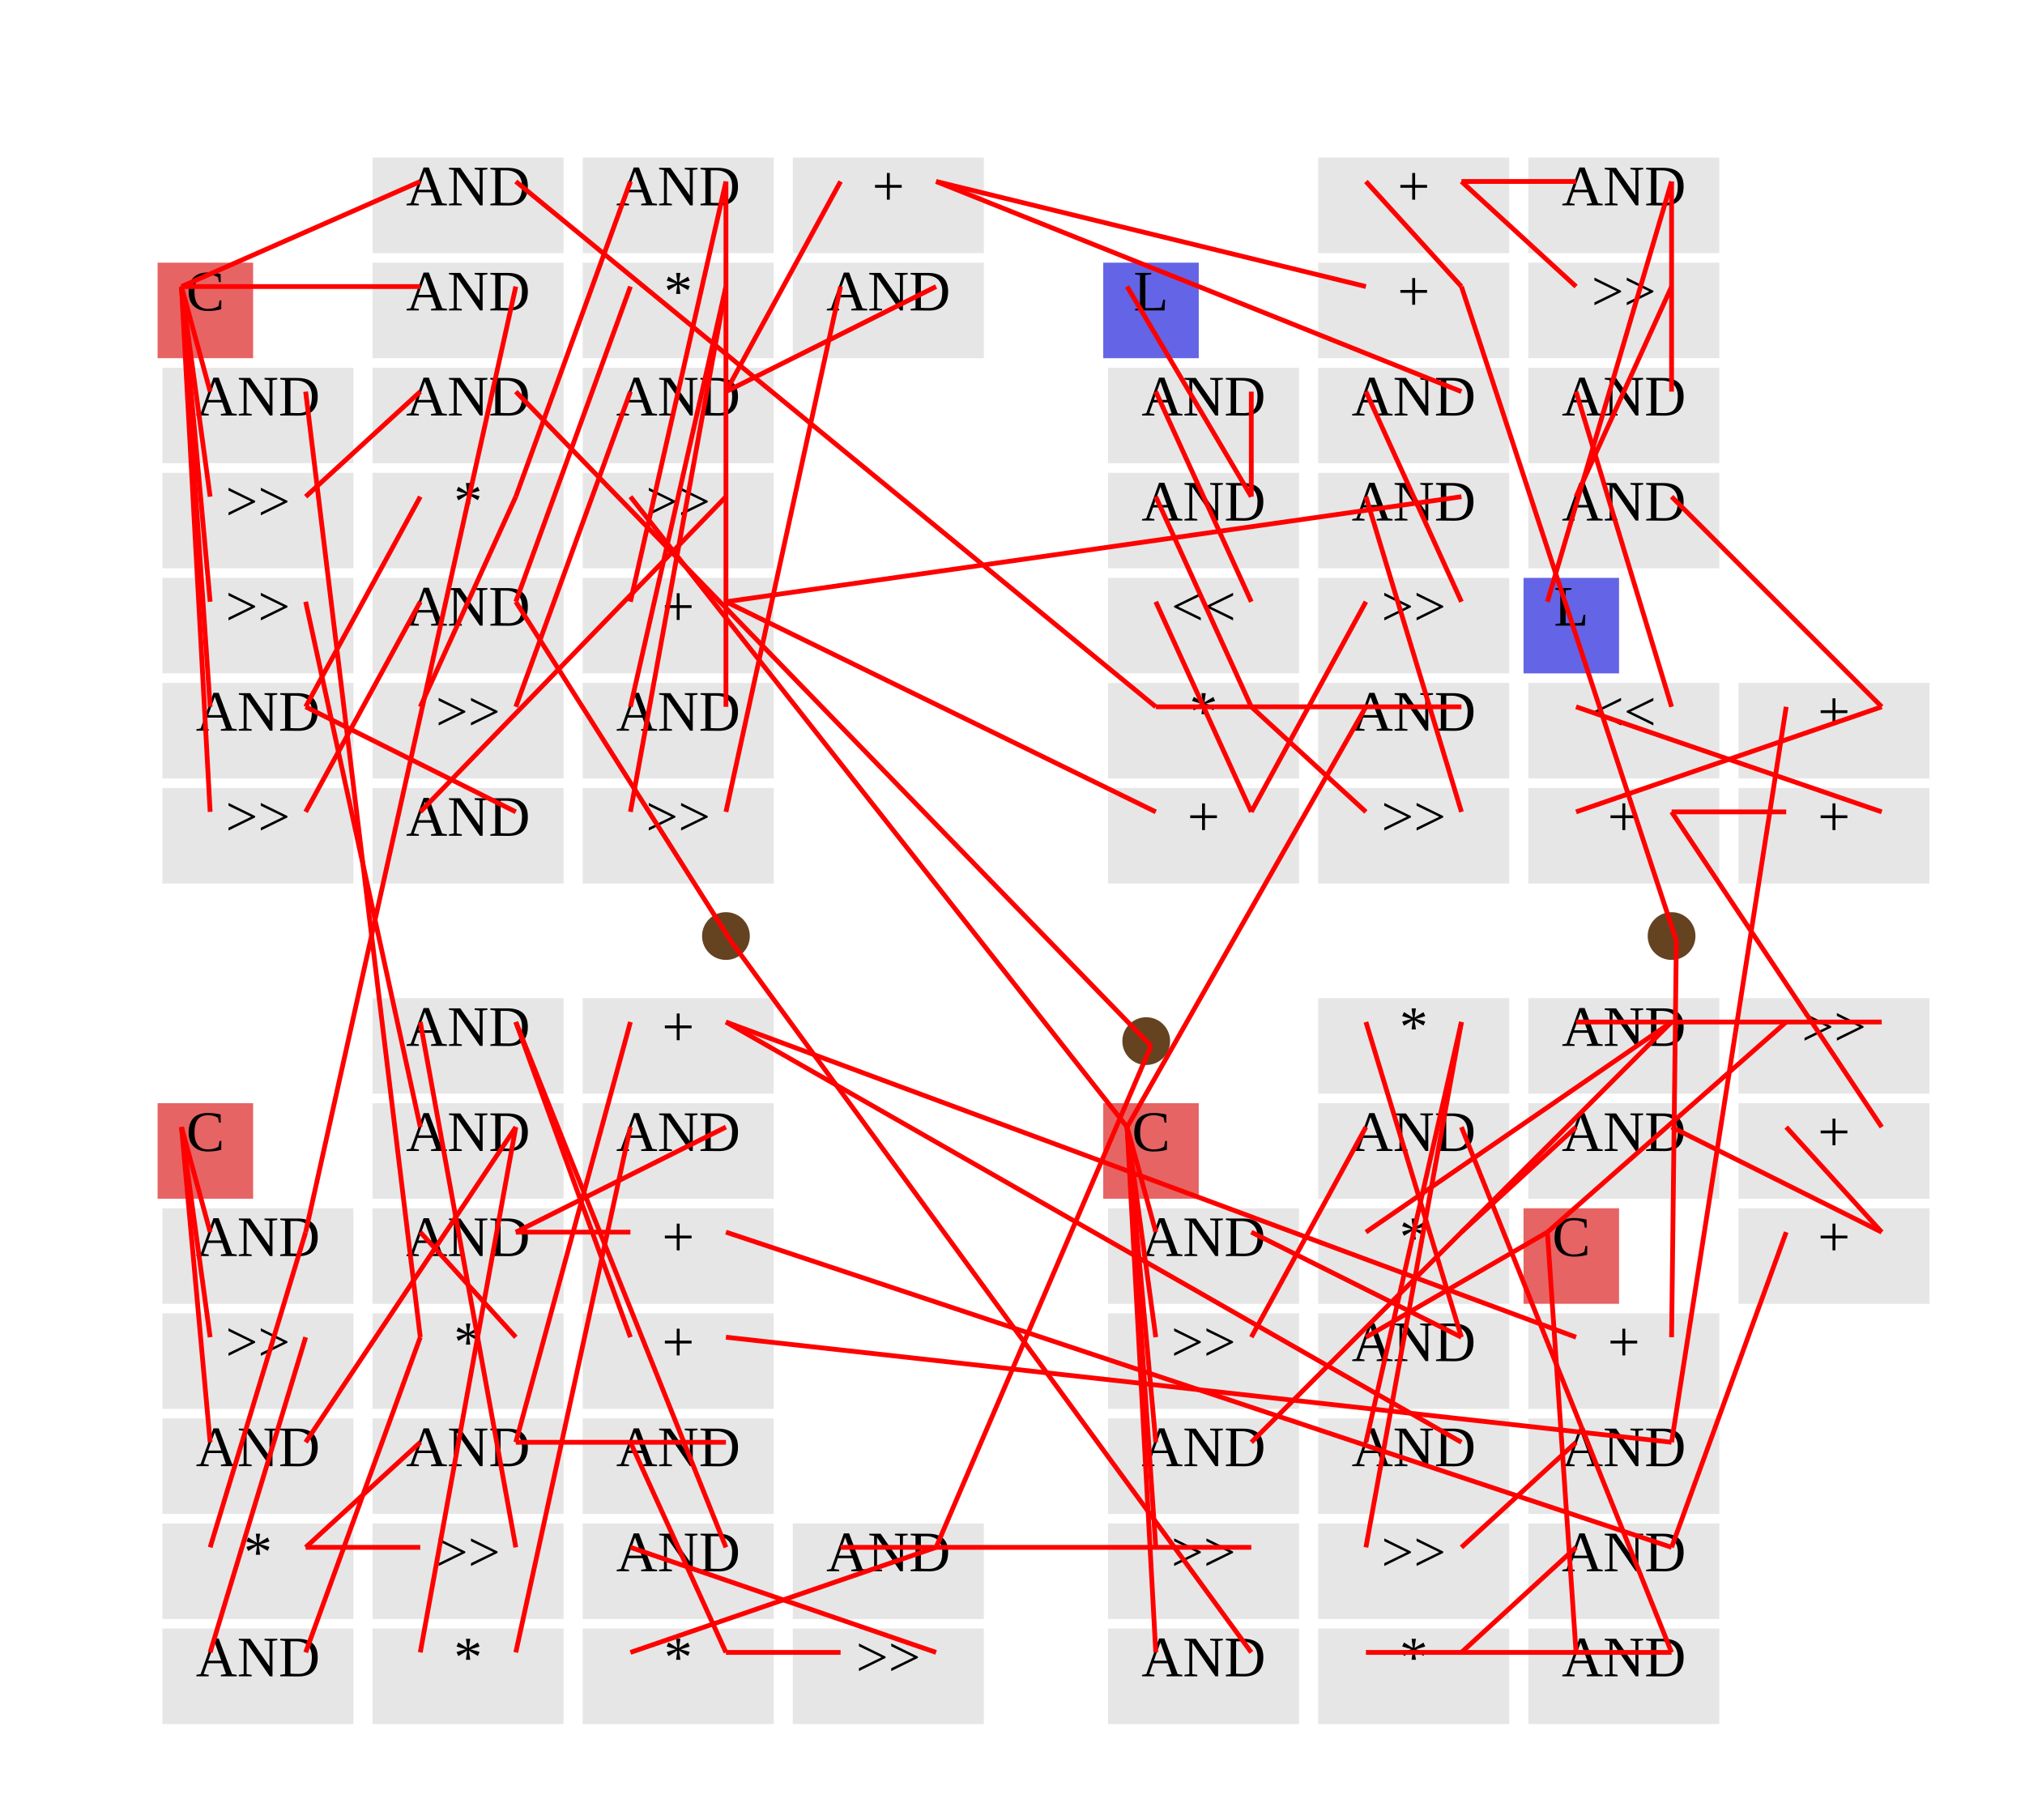
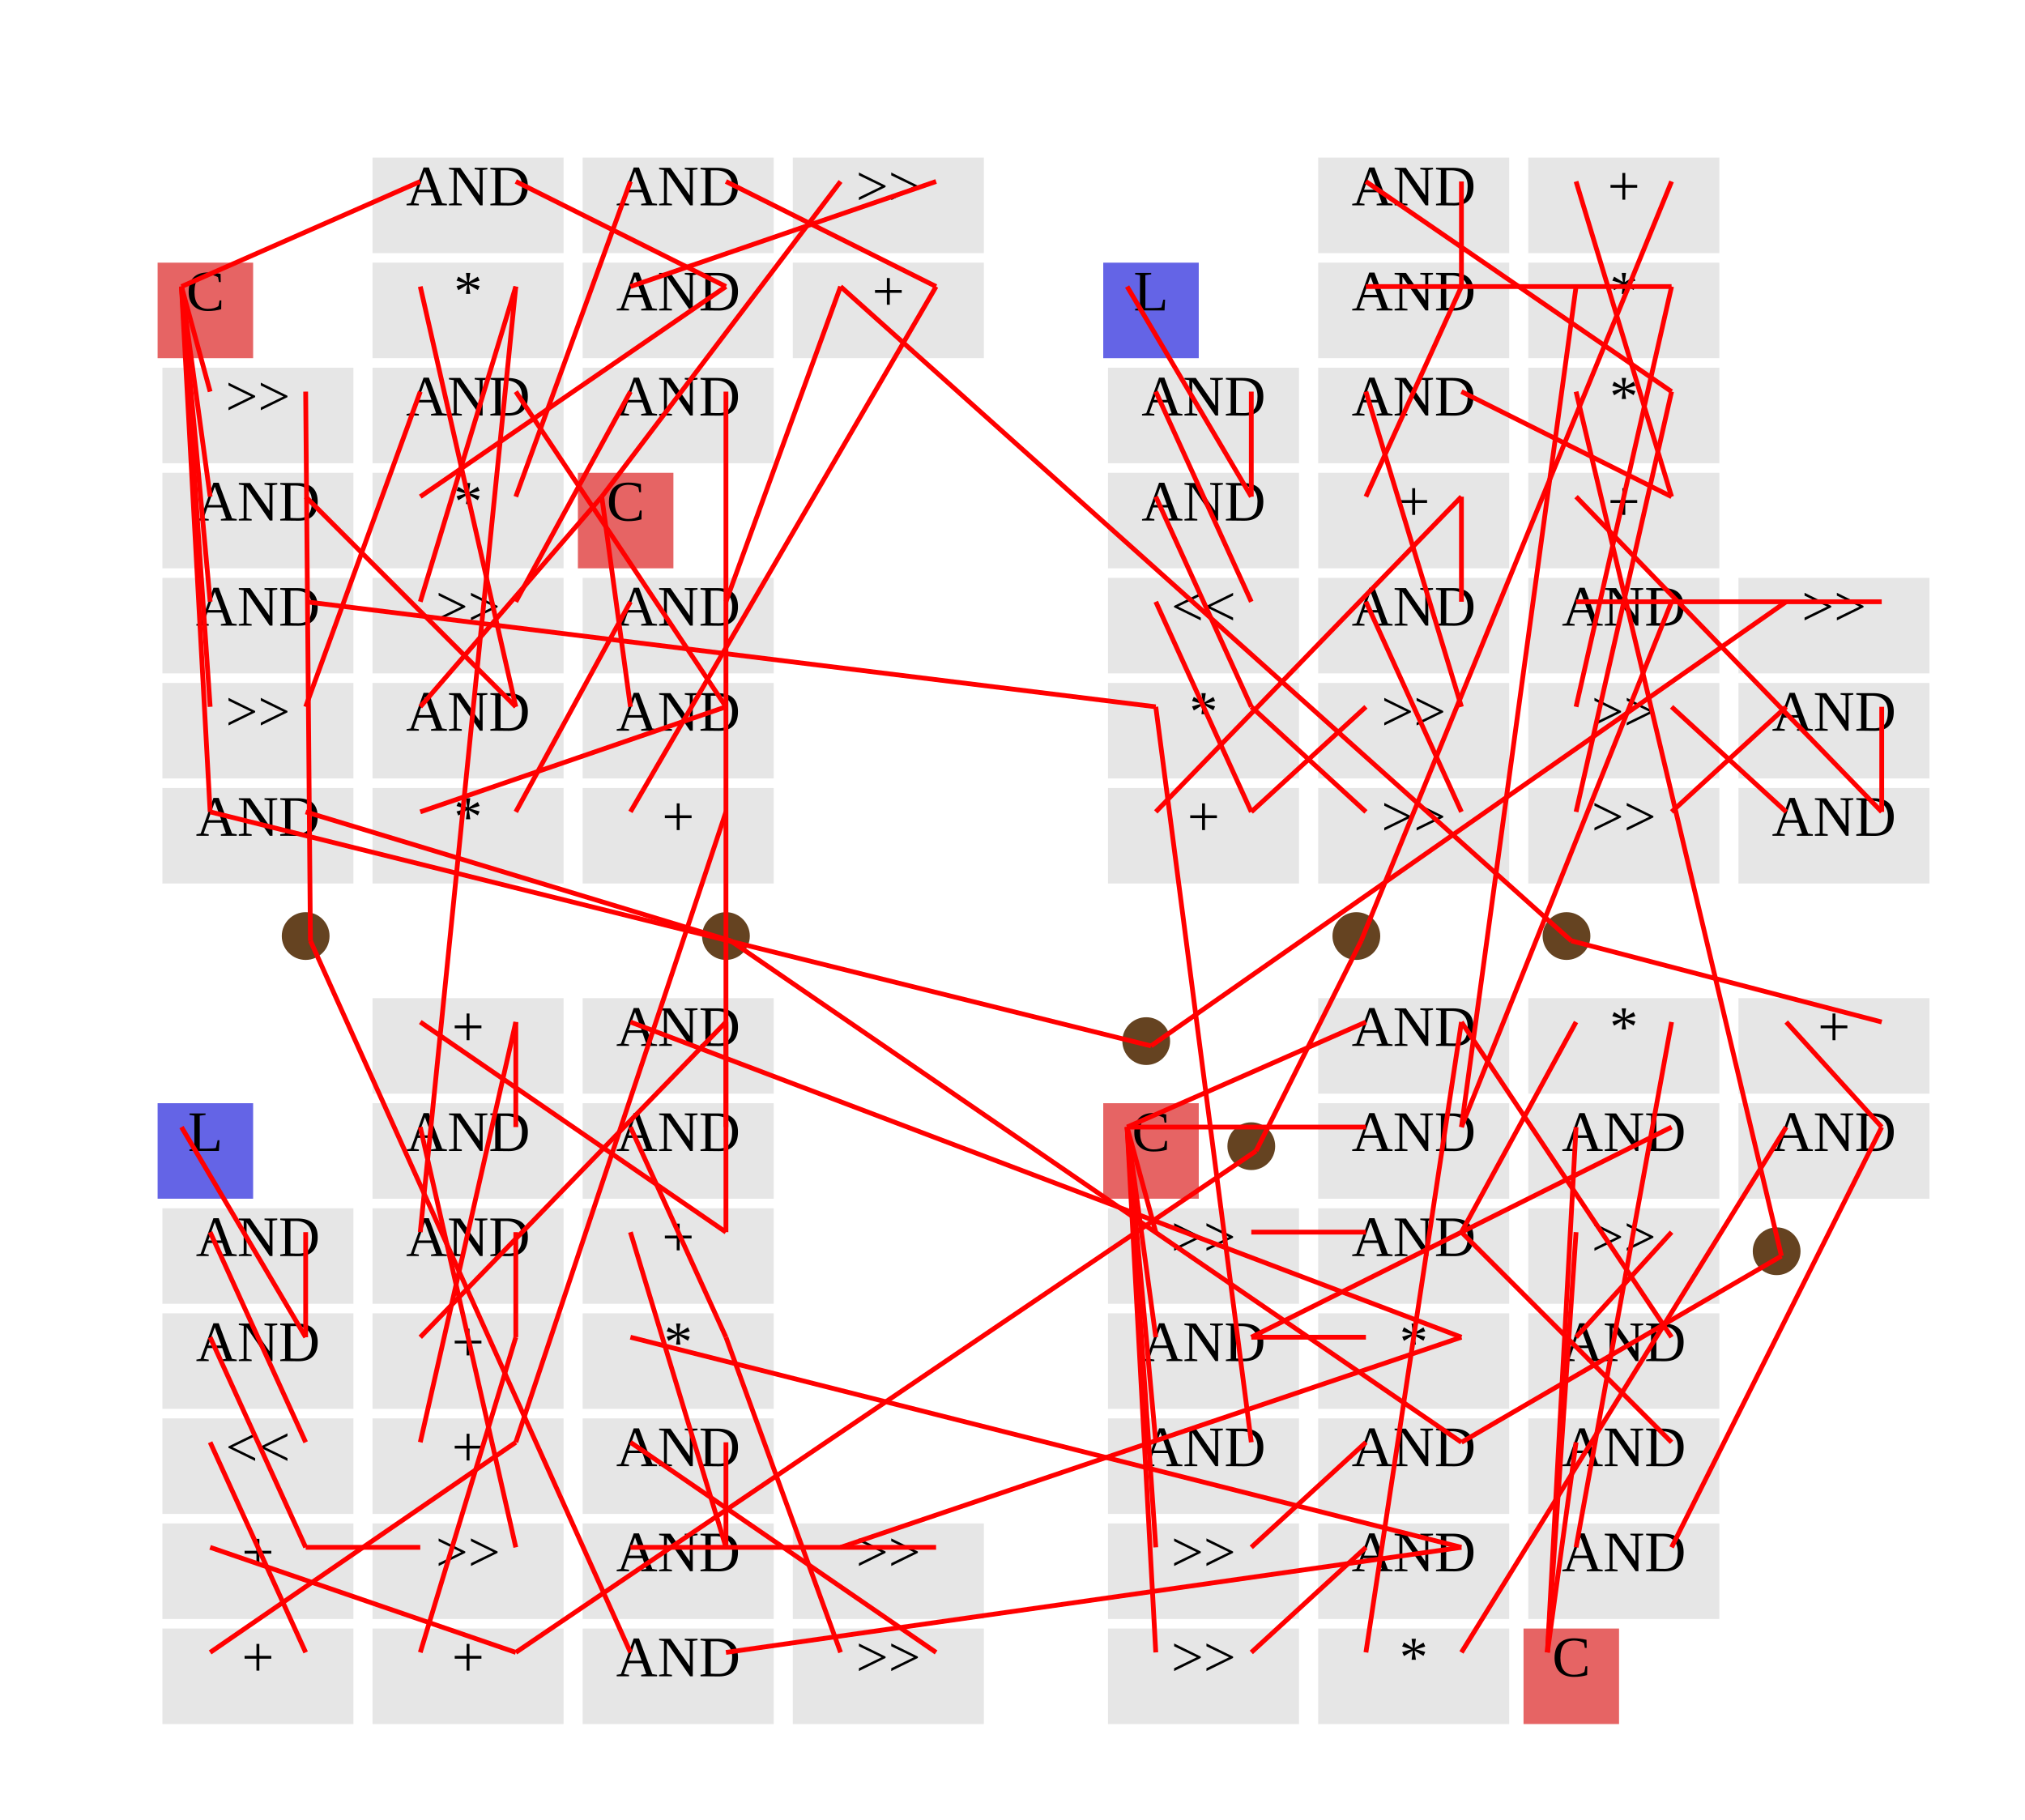
<svg xmlns="http://www.w3.org/2000/svg" width="424" height="381">
  <rect x="0" y="0" width="424" height="381" fill="rgb(255,255,255)" />
  <rect x="0" y="0" width="380" height="340" fill="rgba(255,255,255,1)" />
+   <rect x="231" y="231" width="20" height="20" fill="rgba(230,100,100,1)" />
+   <text x="241" y="241" text-anchor="middle" alignment-baseline="middle" fill="black">C</text>
  <rect x="33" y="55" width="20" height="20" fill="rgba(230,100,100,1)" />
  <text x="43" y="65" text-anchor="middle" alignment-baseline="middle" fill="black">C</text>
-   <rect x="231" y="231" width="20" height="20" fill="rgba(230,100,100,1)" />
-   <text x="241" y="241" text-anchor="middle" alignment-baseline="middle" fill="black">C</text>
  <rect x="231" y="55" width="20" height="20" fill="rgba(100,100,230,1)" />
  <text x="241" y="65" text-anchor="middle" alignment-baseline="middle" fill="black">L</text>
-   <rect x="319" y="121" width="20" height="20" fill="rgba(100,100,230,1)" />
-   <text x="329" y="131" text-anchor="middle" alignment-baseline="middle" fill="black">L</text>
-   <rect x="33" y="231" width="20" height="20" fill="rgba(230,100,100,1)" />
-   <text x="43" y="241" text-anchor="middle" alignment-baseline="middle" fill="black">C</text>
-   <rect x="319" y="253" width="20" height="20" fill="rgba(230,100,100,1)" />
-   <text x="329" y="263" text-anchor="middle" alignment-baseline="middle" fill="black">C</text>
-   <rect x="364" y="253" width="40" height="20" fill="rgba(230,230,230,1)" />
-   <text x="384" y="263" text-anchor="middle" alignment-baseline="middle" fill="black">+</text>
-   <rect x="276" y="33" width="40" height="20" fill="rgba(230,230,230,1)" />
-   <text x="296" y="43" text-anchor="middle" alignment-baseline="middle" fill="black">+</text>
-   <rect x="122" y="121" width="40" height="20" fill="rgba(230,230,230,1)" />
-   <text x="142" y="131" text-anchor="middle" alignment-baseline="middle" fill="black">+</text>
+   <rect x="33" y="231" width="20" height="20" fill="rgba(100,100,230,1)" />
+   <text x="43" y="241" text-anchor="middle" alignment-baseline="middle" fill="black">L</text>
+   <rect x="319" y="341" width="20" height="20" fill="rgba(230,100,100,1)" />
+   <text x="329" y="351" text-anchor="middle" alignment-baseline="middle" fill="black">C</text>
+   <rect x="121" y="99" width="20" height="20" fill="rgba(230,100,100,1)" />
+   <text x="131" y="109" text-anchor="middle" alignment-baseline="middle" fill="black">C</text>
+   <rect x="78" y="165" width="40" height="20" fill="rgba(230,230,230,1)" />
+   <text x="98" y="175" text-anchor="middle" alignment-baseline="middle" fill="black">*</text>
+   <rect x="78" y="209" width="40" height="20" fill="rgba(230,230,230,1)" />
+   <text x="98" y="219" text-anchor="middle" alignment-baseline="middle" fill="black">+</text>
  <rect x="122" y="275" width="40" height="20" fill="rgba(230,230,230,1)" />
-   <text x="142" y="285" text-anchor="middle" alignment-baseline="middle" fill="black">+</text>
+   <text x="142" y="285" text-anchor="middle" alignment-baseline="middle" fill="black">*</text>
+   <rect x="166" y="55" width="40" height="20" fill="rgba(230,230,230,1)" />
+   <text x="186" y="65" text-anchor="middle" alignment-baseline="middle" fill="black">+</text>
+   <rect x="78" y="297" width="40" height="20" fill="rgba(230,230,230,1)" />
+   <text x="98" y="307" text-anchor="middle" alignment-baseline="middle" fill="black">+</text>
+   <rect x="364" y="209" width="40" height="20" fill="rgba(230,230,230,1)" />
+   <text x="384" y="219" text-anchor="middle" alignment-baseline="middle" fill="black">+</text>
+   <rect x="320" y="55" width="40" height="20" fill="rgba(230,230,230,1)" />
+   <text x="340" y="65" text-anchor="middle" alignment-baseline="middle" fill="black">*</text>
+   <rect x="232" y="165" width="40" height="20" fill="rgba(230,230,230,1)" />
+   <text x="252" y="175" text-anchor="middle" alignment-baseline="middle" fill="black">+</text>
+   <rect x="320" y="209" width="40" height="20" fill="rgba(230,230,230,1)" />
+   <text x="340" y="219" text-anchor="middle" alignment-baseline="middle" fill="black">*</text>
+   <rect x="276" y="275" width="40" height="20" fill="rgba(230,230,230,1)" />
+   <text x="296" y="285" text-anchor="middle" alignment-baseline="middle" fill="black">*</text>
+   <rect x="78" y="99" width="40" height="20" fill="rgba(230,230,230,1)" />
+   <text x="98" y="109" text-anchor="middle" alignment-baseline="middle" fill="black">*</text>
+   <rect x="232" y="143" width="40" height="20" fill="rgba(230,230,230,1)" />
+   <text x="252" y="153" text-anchor="middle" alignment-baseline="middle" fill="black">*</text>
+   <rect x="320" y="99" width="40" height="20" fill="rgba(230,230,230,1)" />
+   <text x="340" y="109" text-anchor="middle" alignment-baseline="middle" fill="black">+</text>
+   <rect x="276" y="99" width="40" height="20" fill="rgba(230,230,230,1)" />
+   <text x="296" y="109" text-anchor="middle" alignment-baseline="middle" fill="black">+</text>
+   <rect x="34" y="341" width="40" height="20" fill="rgba(230,230,230,1)" />
+   <text x="54" y="351" text-anchor="middle" alignment-baseline="middle" fill="black">+</text>
  <rect x="78" y="275" width="40" height="20" fill="rgba(230,230,230,1)" />
-   <text x="98" y="285" text-anchor="middle" alignment-baseline="middle" fill="black">*</text>
-   <rect x="320" y="165" width="40" height="20" fill="rgba(230,230,230,1)" />
-   <text x="340" y="175" text-anchor="middle" alignment-baseline="middle" fill="black">+</text>
-   <rect x="122" y="341" width="40" height="20" fill="rgba(230,230,230,1)" />
-   <text x="142" y="351" text-anchor="middle" alignment-baseline="middle" fill="black">*</text>
+   <text x="98" y="285" text-anchor="middle" alignment-baseline="middle" fill="black">+</text>
  <rect x="276" y="341" width="40" height="20" fill="rgba(230,230,230,1)" />
  <text x="296" y="351" text-anchor="middle" alignment-baseline="middle" fill="black">*</text>
-   <rect x="320" y="275" width="40" height="20" fill="rgba(230,230,230,1)" />
-   <text x="340" y="285" text-anchor="middle" alignment-baseline="middle" fill="black">+</text>
-   <rect x="78" y="341" width="40" height="20" fill="rgba(230,230,230,1)" />
-   <text x="98" y="351" text-anchor="middle" alignment-baseline="middle" fill="black">*</text>
-   <rect x="232" y="165" width="40" height="20" fill="rgba(230,230,230,1)" />
-   <text x="252" y="175" text-anchor="middle" alignment-baseline="middle" fill="black">+</text>
-   <rect x="364" y="143" width="40" height="20" fill="rgba(230,230,230,1)" />
-   <text x="384" y="153" text-anchor="middle" alignment-baseline="middle" fill="black">+</text>
-   <rect x="364" y="165" width="40" height="20" fill="rgba(230,230,230,1)" />
-   <text x="384" y="175" text-anchor="middle" alignment-baseline="middle" fill="black">+</text>
-   <rect x="122" y="209" width="40" height="20" fill="rgba(230,230,230,1)" />
-   <text x="142" y="219" text-anchor="middle" alignment-baseline="middle" fill="black">+</text>
+   <rect x="34" y="319" width="40" height="20" fill="rgba(230,230,230,1)" />
+   <text x="54" y="329" text-anchor="middle" alignment-baseline="middle" fill="black">+</text>
+   <rect x="320" y="33" width="40" height="20" fill="rgba(230,230,230,1)" />
+   <text x="340" y="43" text-anchor="middle" alignment-baseline="middle" fill="black">+</text>
  <rect x="122" y="253" width="40" height="20" fill="rgba(230,230,230,1)" />
  <text x="142" y="263" text-anchor="middle" alignment-baseline="middle" fill="black">+</text>
-   <rect x="78" y="99" width="40" height="20" fill="rgba(230,230,230,1)" />
-   <text x="98" y="109" text-anchor="middle" alignment-baseline="middle" fill="black">*</text>
-   <rect x="34" y="319" width="40" height="20" fill="rgba(230,230,230,1)" />
-   <text x="54" y="329" text-anchor="middle" alignment-baseline="middle" fill="black">*</text>
-   <rect x="122" y="55" width="40" height="20" fill="rgba(230,230,230,1)" />
-   <text x="142" y="65" text-anchor="middle" alignment-baseline="middle" fill="black">*</text>
-   <rect x="166" y="33" width="40" height="20" fill="rgba(230,230,230,1)" />
-   <text x="186" y="43" text-anchor="middle" alignment-baseline="middle" fill="black">+</text>
-   <rect x="276" y="253" width="40" height="20" fill="rgba(230,230,230,1)" />
-   <text x="296" y="263" text-anchor="middle" alignment-baseline="middle" fill="black">*</text>
-   <rect x="364" y="231" width="40" height="20" fill="rgba(230,230,230,1)" />
-   <text x="384" y="241" text-anchor="middle" alignment-baseline="middle" fill="black">+</text>
-   <rect x="276" y="55" width="40" height="20" fill="rgba(230,230,230,1)" />
-   <text x="296" y="65" text-anchor="middle" alignment-baseline="middle" fill="black">+</text>
-   <rect x="232" y="143" width="40" height="20" fill="rgba(230,230,230,1)" />
-   <text x="252" y="153" text-anchor="middle" alignment-baseline="middle" fill="black">*</text>
-   <rect x="276" y="209" width="40" height="20" fill="rgba(230,230,230,1)" />
-   <text x="296" y="219" text-anchor="middle" alignment-baseline="middle" fill="black">*</text>
+   <rect x="78" y="55" width="40" height="20" fill="rgba(230,230,230,1)" />
+   <text x="98" y="65" text-anchor="middle" alignment-baseline="middle" fill="black">*</text>
+   <rect x="320" y="77" width="40" height="20" fill="rgba(230,230,230,1)" />
+   <text x="340" y="87" text-anchor="middle" alignment-baseline="middle" fill="black">*</text>
+   <rect x="122" y="165" width="40" height="20" fill="rgba(230,230,230,1)" />
+   <text x="142" y="175" text-anchor="middle" alignment-baseline="middle" fill="black">+</text>
+   <rect x="78" y="341" width="40" height="20" fill="rgba(230,230,230,1)" />
+   <text x="98" y="351" text-anchor="middle" alignment-baseline="middle" fill="black">+</text>
  <rect x="232" y="99" width="40" height="20" fill="rgba(230,230,230,1)" />
  <text x="252" y="109" text-anchor="middle" alignment-baseline="middle" fill="black">AND</text>
  <rect x="232" y="77" width="40" height="20" fill="rgba(230,230,230,1)" />
  <text x="252" y="87" text-anchor="middle" alignment-baseline="middle" fill="black">AND</text>
  <rect x="232" y="121" width="40" height="20" fill="rgba(230,230,230,1)" />
  <text x="252" y="131" text-anchor="middle" alignment-baseline="middle" fill="black">&lt;&lt;</text>
-   <rect x="320" y="33" width="40" height="20" fill="rgba(230,230,230,1)" />
-   <text x="340" y="43" text-anchor="middle" alignment-baseline="middle" fill="black">AND</text>
-   <rect x="320" y="77" width="40" height="20" fill="rgba(230,230,230,1)" />
-   <text x="340" y="87" text-anchor="middle" alignment-baseline="middle" fill="black">AND</text>
-   <rect x="320" y="143" width="40" height="20" fill="rgba(230,230,230,1)" />
-   <text x="340" y="153" text-anchor="middle" alignment-baseline="middle" fill="black">&lt;&lt;</text>
+   <rect x="34" y="275" width="40" height="20" fill="rgba(230,230,230,1)" />
+   <text x="54" y="285" text-anchor="middle" alignment-baseline="middle" fill="black">AND</text>
+   <rect x="34" y="253" width="40" height="20" fill="rgba(230,230,230,1)" />
+   <text x="54" y="263" text-anchor="middle" alignment-baseline="middle" fill="black">AND</text>
+   <rect x="34" y="297" width="40" height="20" fill="rgba(230,230,230,1)" />
+   <text x="54" y="307" text-anchor="middle" alignment-baseline="middle" fill="black">&lt;&lt;</text>
+   <rect x="122" y="143" width="40" height="20" fill="rgba(230,230,230,1)" />
+   <text x="142" y="153" text-anchor="middle" alignment-baseline="middle" fill="black">AND</text>
+   <rect x="78" y="77" width="40" height="20" fill="rgba(230,230,230,1)" />
+   <text x="98" y="87" text-anchor="middle" alignment-baseline="middle" fill="black">AND</text>
+   <rect x="34" y="143" width="40" height="20" fill="rgba(230,230,230,1)" />
+   <text x="54" y="153" text-anchor="middle" alignment-baseline="middle" fill="black">&gt;&gt;</text>
+   <rect x="122" y="77" width="40" height="20" fill="rgba(230,230,230,1)" />
+   <text x="142" y="87" text-anchor="middle" alignment-baseline="middle" fill="black">AND</text>
+   <rect x="78" y="121" width="40" height="20" fill="rgba(230,230,230,1)" />
+   <text x="98" y="131" text-anchor="middle" alignment-baseline="middle" fill="black">&gt;&gt;</text>
+   <rect x="276" y="319" width="40" height="20" fill="rgba(230,230,230,1)" />
+   <text x="296" y="329" text-anchor="middle" alignment-baseline="middle" fill="black">AND</text>
+   <rect x="232" y="341" width="40" height="20" fill="rgba(230,230,230,1)" />
+   <text x="252" y="351" text-anchor="middle" alignment-baseline="middle" fill="black">&gt;&gt;</text>
+   <rect x="122" y="341" width="40" height="20" fill="rgba(230,230,230,1)" />
+   <text x="142" y="351" text-anchor="middle" alignment-baseline="middle" fill="black">AND</text>
+   <rect x="34" y="77" width="40" height="20" fill="rgba(230,230,230,1)" />
+   <text x="54" y="87" text-anchor="middle" alignment-baseline="middle" fill="black">&gt;&gt;</text>
+   <rect x="122" y="121" width="40" height="20" fill="rgba(230,230,230,1)" />
+   <text x="142" y="131" text-anchor="middle" alignment-baseline="middle" fill="black">AND</text>
+   <rect x="78" y="231" width="40" height="20" fill="rgba(230,230,230,1)" />
+   <text x="98" y="241" text-anchor="middle" alignment-baseline="middle" fill="black">AND</text>
+   <rect x="78" y="319" width="40" height="20" fill="rgba(230,230,230,1)" />
+   <text x="98" y="329" text-anchor="middle" alignment-baseline="middle" fill="black">&gt;&gt;</text>
+   <rect x="364" y="231" width="40" height="20" fill="rgba(230,230,230,1)" />
+   <text x="384" y="241" text-anchor="middle" alignment-baseline="middle" fill="black">AND</text>
  <rect x="320" y="319" width="40" height="20" fill="rgba(230,230,230,1)" />
  <text x="340" y="329" text-anchor="middle" alignment-baseline="middle" fill="black">AND</text>
+   <rect x="276" y="231" width="40" height="20" fill="rgba(230,230,230,1)" />
+   <text x="296" y="241" text-anchor="middle" alignment-baseline="middle" fill="black">AND</text>
+   <rect x="320" y="121" width="40" height="20" fill="rgba(230,230,230,1)" />
+   <text x="340" y="131" text-anchor="middle" alignment-baseline="middle" fill="black">AND</text>
+   <rect x="364" y="121" width="40" height="20" fill="rgba(230,230,230,1)" />
+   <text x="384" y="131" text-anchor="middle" alignment-baseline="middle" fill="black">&gt;&gt;</text>
+   <rect x="276" y="121" width="40" height="20" fill="rgba(230,230,230,1)" />
+   <text x="296" y="131" text-anchor="middle" alignment-baseline="middle" fill="black">AND</text>
+   <rect x="276" y="165" width="40" height="20" fill="rgba(230,230,230,1)" />
+   <text x="296" y="175" text-anchor="middle" alignment-baseline="middle" fill="black">&gt;&gt;</text>
+   <rect x="276" y="253" width="40" height="20" fill="rgba(230,230,230,1)" />
+   <text x="296" y="263" text-anchor="middle" alignment-baseline="middle" fill="black">AND</text>
+   <rect x="232" y="253" width="40" height="20" fill="rgba(230,230,230,1)" />
+   <text x="252" y="263" text-anchor="middle" alignment-baseline="middle" fill="black">&gt;&gt;</text>
+   <rect x="320" y="297" width="40" height="20" fill="rgba(230,230,230,1)" />
+   <text x="340" y="307" text-anchor="middle" alignment-baseline="middle" fill="black">AND</text>
+   <rect x="232" y="275" width="40" height="20" fill="rgba(230,230,230,1)" />
+   <text x="252" y="285" text-anchor="middle" alignment-baseline="middle" fill="black">AND</text>
+   <rect x="320" y="231" width="40" height="20" fill="rgba(230,230,230,1)" />
+   <text x="340" y="241" text-anchor="middle" alignment-baseline="middle" fill="black">AND</text>
+   <rect x="122" y="55" width="40" height="20" fill="rgba(230,230,230,1)" />
+   <text x="142" y="65" text-anchor="middle" alignment-baseline="middle" fill="black">AND</text>
+   <rect x="166" y="33" width="40" height="20" fill="rgba(230,230,230,1)" />
+   <text x="186" y="43" text-anchor="middle" alignment-baseline="middle" fill="black">&gt;&gt;</text>
+   <rect x="78" y="33" width="40" height="20" fill="rgba(230,230,230,1)" />
+   <text x="98" y="43" text-anchor="middle" alignment-baseline="middle" fill="black">AND</text>
+   <rect x="232" y="297" width="40" height="20" fill="rgba(230,230,230,1)" />
+   <text x="252" y="307" text-anchor="middle" alignment-baseline="middle" fill="black">AND</text>
+   <rect x="34" y="121" width="40" height="20" fill="rgba(230,230,230,1)" />
+   <text x="54" y="131" text-anchor="middle" alignment-baseline="middle" fill="black">AND</text>
+   <rect x="364" y="165" width="40" height="20" fill="rgba(230,230,230,1)" />
+   <text x="384" y="175" text-anchor="middle" alignment-baseline="middle" fill="black">AND</text>
+   <rect x="320" y="143" width="40" height="20" fill="rgba(230,230,230,1)" />
+   <text x="340" y="153" text-anchor="middle" alignment-baseline="middle" fill="black">&gt;&gt;</text>
+   <rect x="364" y="143" width="40" height="20" fill="rgba(230,230,230,1)" />
+   <text x="384" y="153" text-anchor="middle" alignment-baseline="middle" fill="black">AND</text>
+   <rect x="320" y="165" width="40" height="20" fill="rgba(230,230,230,1)" />
+   <text x="340" y="175" text-anchor="middle" alignment-baseline="middle" fill="black">&gt;&gt;</text>
+   <rect x="276" y="55" width="40" height="20" fill="rgba(230,230,230,1)" />
+   <text x="296" y="65" text-anchor="middle" alignment-baseline="middle" fill="black">AND</text>
+   <rect x="276" y="33" width="40" height="20" fill="rgba(230,230,230,1)" />
+   <text x="296" y="43" text-anchor="middle" alignment-baseline="middle" fill="black">AND</text>
+   <rect x="122" y="209" width="40" height="20" fill="rgba(230,230,230,1)" />
+   <text x="142" y="219" text-anchor="middle" alignment-baseline="middle" fill="black">AND</text>
+   <rect x="122" y="231" width="40" height="20" fill="rgba(230,230,230,1)" />
+   <text x="142" y="241" text-anchor="middle" alignment-baseline="middle" fill="black">AND</text>
+   <rect x="276" y="209" width="40" height="20" fill="rgba(230,230,230,1)" />
+   <text x="296" y="219" text-anchor="middle" alignment-baseline="middle" fill="black">AND</text>
+   <rect x="320" y="275" width="40" height="20" fill="rgba(230,230,230,1)" />
+   <text x="340" y="285" text-anchor="middle" alignment-baseline="middle" fill="black">AND</text>
+   <rect x="320" y="253" width="40" height="20" fill="rgba(230,230,230,1)" />
+   <text x="340" y="263" text-anchor="middle" alignment-baseline="middle" fill="black">&gt;&gt;</text>
+   <rect x="276" y="77" width="40" height="20" fill="rgba(230,230,230,1)" />
+   <text x="296" y="87" text-anchor="middle" alignment-baseline="middle" fill="black">AND</text>
+   <rect x="276" y="143" width="40" height="20" fill="rgba(230,230,230,1)" />
+   <text x="296" y="153" text-anchor="middle" alignment-baseline="middle" fill="black">&gt;&gt;</text>
+   <rect x="122" y="319" width="40" height="20" fill="rgba(230,230,230,1)" />
+   <text x="142" y="329" text-anchor="middle" alignment-baseline="middle" fill="black">AND</text>
+   <rect x="166" y="319" width="40" height="20" fill="rgba(230,230,230,1)" />
+   <text x="186" y="329" text-anchor="middle" alignment-baseline="middle" fill="black">&gt;&gt;</text>
+   <rect x="122" y="297" width="40" height="20" fill="rgba(230,230,230,1)" />
+   <text x="142" y="307" text-anchor="middle" alignment-baseline="middle" fill="black">AND</text>
+   <rect x="166" y="341" width="40" height="20" fill="rgba(230,230,230,1)" />
+   <text x="186" y="351" text-anchor="middle" alignment-baseline="middle" fill="black">&gt;&gt;</text>
+   <rect x="78" y="143" width="40" height="20" fill="rgba(230,230,230,1)" />
+   <text x="98" y="153" text-anchor="middle" alignment-baseline="middle" fill="black">AND</text>
+   <rect x="34" y="99" width="40" height="20" fill="rgba(230,230,230,1)" />
+   <text x="54" y="109" text-anchor="middle" alignment-baseline="middle" fill="black">AND</text>
+   <rect x="276" y="297" width="40" height="20" fill="rgba(230,230,230,1)" />
+   <text x="296" y="307" text-anchor="middle" alignment-baseline="middle" fill="black">AND</text>
+   <rect x="232" y="319" width="40" height="20" fill="rgba(230,230,230,1)" />
+   <text x="252" y="329" text-anchor="middle" alignment-baseline="middle" fill="black">&gt;&gt;</text>
+   <rect x="34" y="165" width="40" height="20" fill="rgba(230,230,230,1)" />
+   <text x="54" y="175" text-anchor="middle" alignment-baseline="middle" fill="black">AND</text>
  <rect x="122" y="33" width="40" height="20" fill="rgba(230,230,230,1)" />
  <text x="142" y="43" text-anchor="middle" alignment-baseline="middle" fill="black">AND</text>
-   <rect x="122" y="143" width="40" height="20" fill="rgba(230,230,230,1)" />
-   <text x="142" y="153" text-anchor="middle" alignment-baseline="middle" fill="black">AND</text>
-   <rect x="78" y="209" width="40" height="20" fill="rgba(230,230,230,1)" />
-   <text x="98" y="219" text-anchor="middle" alignment-baseline="middle" fill="black">AND</text>
-   <rect x="78" y="319" width="40" height="20" fill="rgba(230,230,230,1)" />
-   <text x="98" y="329" text-anchor="middle" alignment-baseline="middle" fill="black">&gt;&gt;</text>
-   <rect x="122" y="319" width="40" height="20" fill="rgba(230,230,230,1)" />
-   <text x="142" y="329" text-anchor="middle" alignment-baseline="middle" fill="black">AND</text>
-   <rect x="166" y="341" width="40" height="20" fill="rgba(230,230,230,1)" />
-   <text x="186" y="351" text-anchor="middle" alignment-baseline="middle" fill="black">&gt;&gt;</text>
-   <rect x="34" y="77" width="40" height="20" fill="rgba(230,230,230,1)" />
-   <text x="54" y="87" text-anchor="middle" alignment-baseline="middle" fill="black">AND</text>
-   <rect x="34" y="341" width="40" height="20" fill="rgba(230,230,230,1)" />
-   <text x="54" y="351" text-anchor="middle" alignment-baseline="middle" fill="black">AND</text>
-   <rect x="34" y="275" width="40" height="20" fill="rgba(230,230,230,1)" />
-   <text x="54" y="285" text-anchor="middle" alignment-baseline="middle" fill="black">&gt;&gt;</text>
-   <rect x="320" y="99" width="40" height="20" fill="rgba(230,230,230,1)" />
-   <text x="340" y="109" text-anchor="middle" alignment-baseline="middle" fill="black">AND</text>
-   <rect x="320" y="55" width="40" height="20" fill="rgba(230,230,230,1)" />
-   <text x="340" y="65" text-anchor="middle" alignment-baseline="middle" fill="black">&gt;&gt;</text>
-   <rect x="78" y="77" width="40" height="20" fill="rgba(230,230,230,1)" />
-   <text x="98" y="87" text-anchor="middle" alignment-baseline="middle" fill="black">AND</text>
-   <rect x="34" y="99" width="40" height="20" fill="rgba(230,230,230,1)" />
-   <text x="54" y="109" text-anchor="middle" alignment-baseline="middle" fill="black">&gt;&gt;</text>
-   <rect x="166" y="319" width="40" height="20" fill="rgba(230,230,230,1)" />
-   <text x="186" y="329" text-anchor="middle" alignment-baseline="middle" fill="black">AND</text>
-   <rect x="232" y="319" width="40" height="20" fill="rgba(230,230,230,1)" />
-   <text x="252" y="329" text-anchor="middle" alignment-baseline="middle" fill="black">&gt;&gt;</text>
-   <rect x="320" y="341" width="40" height="20" fill="rgba(230,230,230,1)" />
-   <text x="340" y="351" text-anchor="middle" alignment-baseline="middle" fill="black">AND</text>
-   <rect x="276" y="231" width="40" height="20" fill="rgba(230,230,230,1)" />
-   <text x="296" y="241" text-anchor="middle" alignment-baseline="middle" fill="black">AND</text>
-   <rect x="232" y="275" width="40" height="20" fill="rgba(230,230,230,1)" />
-   <text x="252" y="285" text-anchor="middle" alignment-baseline="middle" fill="black">&gt;&gt;</text>
-   <rect x="276" y="297" width="40" height="20" fill="rgba(230,230,230,1)" />
-   <text x="296" y="307" text-anchor="middle" alignment-baseline="middle" fill="black">AND</text>
-   <rect x="78" y="231" width="40" height="20" fill="rgba(230,230,230,1)" />
-   <text x="98" y="241" text-anchor="middle" alignment-baseline="middle" fill="black">AND</text>
-   <rect x="34" y="121" width="40" height="20" fill="rgba(230,230,230,1)" />
-   <text x="54" y="131" text-anchor="middle" alignment-baseline="middle" fill="black">&gt;&gt;</text>
-   <rect x="34" y="297" width="40" height="20" fill="rgba(230,230,230,1)" />
-   <text x="54" y="307" text-anchor="middle" alignment-baseline="middle" fill="black">AND</text>
-   <rect x="276" y="99" width="40" height="20" fill="rgba(230,230,230,1)" />
-   <text x="296" y="109" text-anchor="middle" alignment-baseline="middle" fill="black">AND</text>
-   <rect x="276" y="165" width="40" height="20" fill="rgba(230,230,230,1)" />
-   <text x="296" y="175" text-anchor="middle" alignment-baseline="middle" fill="black">&gt;&gt;</text>
-   <rect x="320" y="297" width="40" height="20" fill="rgba(230,230,230,1)" />
-   <text x="340" y="307" text-anchor="middle" alignment-baseline="middle" fill="black">AND</text>
-   <rect x="276" y="319" width="40" height="20" fill="rgba(230,230,230,1)" />
-   <text x="296" y="329" text-anchor="middle" alignment-baseline="middle" fill="black">&gt;&gt;</text>
-   <rect x="78" y="297" width="40" height="20" fill="rgba(230,230,230,1)" />
-   <text x="98" y="307" text-anchor="middle" alignment-baseline="middle" fill="black">AND</text>
-   <rect x="122" y="297" width="40" height="20" fill="rgba(230,230,230,1)" />
-   <text x="142" y="307" text-anchor="middle" alignment-baseline="middle" fill="black">AND</text>
  <rect x="78" y="253" width="40" height="20" fill="rgba(230,230,230,1)" />
  <text x="98" y="263" text-anchor="middle" alignment-baseline="middle" fill="black">AND</text>
-   <rect x="122" y="231" width="40" height="20" fill="rgba(230,230,230,1)" />
-   <text x="142" y="241" text-anchor="middle" alignment-baseline="middle" fill="black">AND</text>
-   <rect x="34" y="143" width="40" height="20" fill="rgba(230,230,230,1)" />
-   <text x="54" y="153" text-anchor="middle" alignment-baseline="middle" fill="black">AND</text>
-   <rect x="78" y="165" width="40" height="20" fill="rgba(230,230,230,1)" />
-   <text x="98" y="175" text-anchor="middle" alignment-baseline="middle" fill="black">AND</text>
-   <rect x="122" y="99" width="40" height="20" fill="rgba(230,230,230,1)" />
-   <text x="142" y="109" text-anchor="middle" alignment-baseline="middle" fill="black">&gt;&gt;</text>
-   <rect x="78" y="55" width="40" height="20" fill="rgba(230,230,230,1)" />
-   <text x="98" y="65" text-anchor="middle" alignment-baseline="middle" fill="black">AND</text>
-   <rect x="34" y="253" width="40" height="20" fill="rgba(230,230,230,1)" />
-   <text x="54" y="263" text-anchor="middle" alignment-baseline="middle" fill="black">AND</text>
-   <rect x="78" y="121" width="40" height="20" fill="rgba(230,230,230,1)" />
-   <text x="98" y="131" text-anchor="middle" alignment-baseline="middle" fill="black">AND</text>
-   <rect x="34" y="165" width="40" height="20" fill="rgba(230,230,230,1)" />
-   <text x="54" y="175" text-anchor="middle" alignment-baseline="middle" fill="black">&gt;&gt;</text>
-   <rect x="232" y="341" width="40" height="20" fill="rgba(230,230,230,1)" />
-   <text x="252" y="351" text-anchor="middle" alignment-baseline="middle" fill="black">AND</text>
-   <rect x="122" y="77" width="40" height="20" fill="rgba(230,230,230,1)" />
-   <text x="142" y="87" text-anchor="middle" alignment-baseline="middle" fill="black">AND</text>
-   <rect x="78" y="143" width="40" height="20" fill="rgba(230,230,230,1)" />
-   <text x="98" y="153" text-anchor="middle" alignment-baseline="middle" fill="black">&gt;&gt;</text>
-   <rect x="166" y="55" width="40" height="20" fill="rgba(230,230,230,1)" />
-   <text x="186" y="65" text-anchor="middle" alignment-baseline="middle" fill="black">AND</text>
-   <rect x="122" y="165" width="40" height="20" fill="rgba(230,230,230,1)" />
-   <text x="142" y="175" text-anchor="middle" alignment-baseline="middle" fill="black">&gt;&gt;</text>
-   <rect x="320" y="209" width="40" height="20" fill="rgba(230,230,230,1)" />
-   <text x="340" y="219" text-anchor="middle" alignment-baseline="middle" fill="black">AND</text>
-   <rect x="364" y="209" width="40" height="20" fill="rgba(230,230,230,1)" />
-   <text x="384" y="219" text-anchor="middle" alignment-baseline="middle" fill="black">&gt;&gt;</text>
-   <rect x="232" y="297" width="40" height="20" fill="rgba(230,230,230,1)" />
-   <text x="252" y="307" text-anchor="middle" alignment-baseline="middle" fill="black">AND</text>
-   <rect x="320" y="231" width="40" height="20" fill="rgba(230,230,230,1)" />
-   <text x="340" y="241" text-anchor="middle" alignment-baseline="middle" fill="black">AND</text>
-   <rect x="276" y="77" width="40" height="20" fill="rgba(230,230,230,1)" />
-   <text x="296" y="87" text-anchor="middle" alignment-baseline="middle" fill="black">AND</text>
-   <rect x="276" y="121" width="40" height="20" fill="rgba(230,230,230,1)" />
-   <text x="296" y="131" text-anchor="middle" alignment-baseline="middle" fill="black">&gt;&gt;</text>
-   <rect x="78" y="33" width="40" height="20" fill="rgba(230,230,230,1)" />
-   <text x="98" y="43" text-anchor="middle" alignment-baseline="middle" fill="black">AND</text>
-   <rect x="276" y="143" width="40" height="20" fill="rgba(230,230,230,1)" />
-   <text x="296" y="153" text-anchor="middle" alignment-baseline="middle" fill="black">AND</text>
-   <rect x="276" y="275" width="40" height="20" fill="rgba(230,230,230,1)" />
-   <text x="296" y="285" text-anchor="middle" alignment-baseline="middle" fill="black">AND</text>
-   <rect x="232" y="253" width="40" height="20" fill="rgba(230,230,230,1)" />
-   <text x="252" y="263" text-anchor="middle" alignment-baseline="middle" fill="black">AND</text>
-   <circle cx="350" cy="196" r="5" fill="rgb(101,67,33)" />
+   <circle cx="328" cy="196" r="5" fill="rgb(101,67,33)" />
+   <circle cx="284" cy="196" r="5" fill="rgb(101,67,33)" />
+   <circle cx="262" cy="240" r="5" fill="rgb(101,67,33)" />
+   <circle cx="372" cy="262" r="5" fill="rgb(101,67,33)" />
+   <circle cx="152" cy="196" r="5" fill="rgb(101,67,33)" />
  <circle cx="240" cy="218" r="5" fill="rgb(101,67,33)" />
-   <circle cx="152" cy="196" r="5" fill="rgb(101,67,33)" />
+   <circle cx="64" cy="196" r="5" fill="rgb(101,67,33)" />
  <line x1="262" y1="104" x2="262" y2="82" stroke="red" stroke-width="1" />
  <line x1="262" y1="104" x2="236" y2="60" stroke="red" stroke-width="1" />
-   <line x1="350" y1="38" x2="350" y2="82" stroke="red" stroke-width="1" />
-   <line x1="350" y1="38" x2="324" y2="126" stroke="red" stroke-width="1" />
-   <line x1="152" y1="258" x2="350" y2="324" stroke="red" stroke-width="1" />
-   <line x1="350" y1="324" x2="374" y2="258" stroke="red" stroke-width="1" />
-   <line x1="306" y1="60" x2="286" y2="38" stroke="red" stroke-width="1" />
-   <line x1="350" y1="280" x2="351" y2="197" stroke="red" stroke-width="1" />
-   <line x1="306" y1="60" x2="351" y2="197" stroke="red" stroke-width="1" />
-   <line x1="152" y1="38" x2="152" y2="148" stroke="red" stroke-width="1" />
-   <line x1="152" y1="38" x2="132" y2="126" stroke="red" stroke-width="1" />
-   <line x1="108" y1="214" x2="152" y2="324" stroke="red" stroke-width="1" />
-   <line x1="108" y1="214" x2="132" y2="280" stroke="red" stroke-width="1" />
-   <line x1="64" y1="82" x2="88" y2="280" stroke="red" stroke-width="1" />
-   <line x1="64" y1="346" x2="88" y2="280" stroke="red" stroke-width="1" />
-   <line x1="394" y1="148" x2="350" y2="104" stroke="red" stroke-width="1" />
-   <line x1="394" y1="148" x2="330" y2="170" stroke="red" stroke-width="1" />
-   <line x1="196" y1="324" x2="132" y2="346" stroke="red" stroke-width="1" />
-   <line x1="108" y1="82" x2="241" y2="219" stroke="red" stroke-width="1" />
-   <line x1="196" y1="324" x2="241" y2="219" stroke="red" stroke-width="1" />
-   <line x1="350" y1="346" x2="306" y2="236" stroke="red" stroke-width="1" />
-   <line x1="350" y1="346" x2="286" y2="346" stroke="red" stroke-width="1" />
-   <line x1="152" y1="214" x2="306" y2="302" stroke="red" stroke-width="1" />
-   <line x1="152" y1="214" x2="330" y2="280" stroke="red" stroke-width="1" />
-   <line x1="108" y1="236" x2="64" y2="302" stroke="red" stroke-width="1" />
-   <line x1="108" y1="236" x2="88" y2="346" stroke="red" stroke-width="1" />
-   <line x1="152" y1="126" x2="306" y2="104" stroke="red" stroke-width="1" />
-   <line x1="152" y1="126" x2="242" y2="170" stroke="red" stroke-width="1" />
-   <line x1="152" y1="280" x2="350" y2="302" stroke="red" stroke-width="1" />
-   <line x1="350" y1="302" x2="374" y2="148" stroke="red" stroke-width="1" />
-   <line x1="350" y1="170" x2="394" y2="236" stroke="red" stroke-width="1" />
-   <line x1="350" y1="170" x2="374" y2="170" stroke="red" stroke-width="1" />
-   <line x1="108" y1="302" x2="152" y2="302" stroke="red" stroke-width="1" />
-   <line x1="108" y1="302" x2="132" y2="214" stroke="red" stroke-width="1" />
-   <line x1="108" y1="258" x2="152" y2="236" stroke="red" stroke-width="1" />
-   <line x1="108" y1="258" x2="132" y2="258" stroke="red" stroke-width="1" />
-   <line x1="64" y1="148" x2="108" y2="170" stroke="red" stroke-width="1" />
-   <line x1="64" y1="148" x2="88" y2="104" stroke="red" stroke-width="1" />
-   <line x1="108" y1="60" x2="64" y2="258" stroke="red" stroke-width="1" />
-   <line x1="64" y1="258" x2="44" y2="324" stroke="red" stroke-width="1" />
-   <line x1="108" y1="126" x2="132" y2="60" stroke="red" stroke-width="1" />
-   <line x1="108" y1="126" x2="153" y2="197" stroke="red" stroke-width="1" />
-   <line x1="262" y1="346" x2="153" y2="197" stroke="red" stroke-width="1" />
-   <line x1="152" y1="82" x2="196" y2="60" stroke="red" stroke-width="1" />
-   <line x1="152" y1="82" x2="176" y2="38" stroke="red" stroke-width="1" />
-   <line x1="350" y1="214" x2="262" y2="302" stroke="red" stroke-width="1" />
-   <line x1="350" y1="214" x2="286" y2="258" stroke="red" stroke-width="1" />
-   <line x1="394" y1="258" x2="350" y2="236" stroke="red" stroke-width="1" />
-   <line x1="394" y1="258" x2="374" y2="236" stroke="red" stroke-width="1" />
-   <line x1="196" y1="38" x2="306" y2="82" stroke="red" stroke-width="1" />
-   <line x1="196" y1="38" x2="286" y2="60" stroke="red" stroke-width="1" />
-   <line x1="108" y1="38" x2="242" y2="148" stroke="red" stroke-width="1" />
-   <line x1="306" y1="148" x2="242" y2="148" stroke="red" stroke-width="1" />
-   <line x1="306" y1="280" x2="262" y2="258" stroke="red" stroke-width="1" />
-   <line x1="306" y1="280" x2="286" y2="214" stroke="red" stroke-width="1" />
+   <line x1="64" y1="280" x2="64" y2="258" stroke="red" stroke-width="1" />
+   <line x1="64" y1="280" x2="38" y2="236" stroke="red" stroke-width="1" />
+   <line x1="152" y1="148" x2="108" y2="82" stroke="red" stroke-width="1" />
+   <line x1="152" y1="148" x2="88" y2="170" stroke="red" stroke-width="1" />
+   <line x1="152" y1="258" x2="152" y2="82" stroke="red" stroke-width="1" />
+   <line x1="152" y1="258" x2="88" y2="214" stroke="red" stroke-width="1" />
+   <line x1="306" y1="324" x2="152" y2="346" stroke="red" stroke-width="1" />
+   <line x1="306" y1="324" x2="132" y2="280" stroke="red" stroke-width="1" />
+   <line x1="152" y1="126" x2="176" y2="60" stroke="red" stroke-width="1" />
+   <line x1="394" y1="214" x2="329" y2="197" stroke="red" stroke-width="1" />
+   <line x1="176" y1="60" x2="329" y2="197" stroke="red" stroke-width="1" />
+   <line x1="108" y1="214" x2="108" y2="236" stroke="red" stroke-width="1" />
+   <line x1="108" y1="214" x2="88" y2="302" stroke="red" stroke-width="1" />
+   <line x1="394" y1="236" x2="350" y2="324" stroke="red" stroke-width="1" />
+   <line x1="394" y1="236" x2="374" y2="214" stroke="red" stroke-width="1" />
+   <line x1="306" y1="236" x2="350" y2="126" stroke="red" stroke-width="1" />
+   <line x1="306" y1="236" x2="330" y2="60" stroke="red" stroke-width="1" />
+   <line x1="306" y1="104" x2="306" y2="126" stroke="red" stroke-width="1" />
+   <line x1="306" y1="104" x2="242" y2="170" stroke="red" stroke-width="1" />
+   <line x1="306" y1="258" x2="350" y2="302" stroke="red" stroke-width="1" />
+   <line x1="306" y1="258" x2="330" y2="214" stroke="red" stroke-width="1" />
+   <line x1="262" y1="280" x2="350" y2="236" stroke="red" stroke-width="1" />
+   <line x1="262" y1="280" x2="286" y2="280" stroke="red" stroke-width="1" />
+   <line x1="152" y1="60" x2="108" y2="38" stroke="red" stroke-width="1" />
+   <line x1="152" y1="60" x2="88" y2="104" stroke="red" stroke-width="1" />
+   <line x1="262" y1="302" x2="242" y2="148" stroke="red" stroke-width="1" />
+   <line x1="64" y1="126" x2="242" y2="148" stroke="red" stroke-width="1" />
+   <line x1="394" y1="170" x2="394" y2="148" stroke="red" stroke-width="1" />
+   <line x1="394" y1="170" x2="330" y2="104" stroke="red" stroke-width="1" />
+   <line x1="306" y1="60" x2="306" y2="38" stroke="red" stroke-width="1" />
+   <line x1="306" y1="60" x2="286" y2="104" stroke="red" stroke-width="1" />
+   <line x1="108" y1="302" x2="152" y2="170" stroke="red" stroke-width="1" />
+   <line x1="108" y1="302" x2="44" y2="346" stroke="red" stroke-width="1" />
+   <line x1="152" y1="214" x2="152" y2="236" stroke="red" stroke-width="1" />
+   <line x1="152" y1="214" x2="88" y2="280" stroke="red" stroke-width="1" />
+   <line x1="306" y1="214" x2="350" y2="280" stroke="red" stroke-width="1" />
+   <line x1="306" y1="214" x2="286" y2="346" stroke="red" stroke-width="1" />
+   <line x1="108" y1="346" x2="44" y2="324" stroke="red" stroke-width="1" />
+   <line x1="285" y1="197" x2="263" y2="241" stroke="red" stroke-width="1" />
+   <line x1="350" y1="38" x2="285" y2="197" stroke="red" stroke-width="1" />
+   <line x1="108" y1="346" x2="263" y2="241" stroke="red" stroke-width="1" />
+   <line x1="350" y1="104" x2="306" y2="82" stroke="red" stroke-width="1" />
+   <line x1="350" y1="104" x2="330" y2="38" stroke="red" stroke-width="1" />
+   <line x1="152" y1="324" x2="152" y2="302" stroke="red" stroke-width="1" />
+   <line x1="152" y1="324" x2="132" y2="258" stroke="red" stroke-width="1" />
+   <line x1="108" y1="148" x2="64" y2="104" stroke="red" stroke-width="1" />
+   <line x1="108" y1="148" x2="88" y2="60" stroke="red" stroke-width="1" />
+   <line x1="306" y1="302" x2="373" y2="263" stroke="red" stroke-width="1" />
+   <line x1="330" y1="82" x2="373" y2="263" stroke="red" stroke-width="1" />
+   <line x1="64" y1="170" x2="153" y2="197" stroke="red" stroke-width="1" />
+   <line x1="306" y1="302" x2="153" y2="197" stroke="red" stroke-width="1" />
+   <line x1="196" y1="60" x2="152" y2="38" stroke="red" stroke-width="1" />
+   <line x1="196" y1="60" x2="132" y2="170" stroke="red" stroke-width="1" />
+   <line x1="108" y1="280" x2="108" y2="258" stroke="red" stroke-width="1" />
+   <line x1="108" y1="280" x2="88" y2="346" stroke="red" stroke-width="1" />
  <line x1="262" y1="148" x2="242" y2="104" stroke="red" stroke-width="1" />
  <line x1="262" y1="148" x2="286" y2="170" stroke="red" stroke-width="1" />
  <line x1="262" y1="126" x2="242" y2="82" stroke="red" stroke-width="1" />
  <line x1="262" y1="170" x2="242" y2="126" stroke="red" stroke-width="1" />
-   <line x1="262" y1="170" x2="286" y2="126" stroke="red" stroke-width="1" />
-   <line x1="306" y1="38" x2="330" y2="38" stroke="red" stroke-width="1" />
-   <line x1="306" y1="38" x2="330" y2="60" stroke="red" stroke-width="1" />
-   <line x1="350" y1="148" x2="330" y2="82" stroke="red" stroke-width="1" />
-   <line x1="394" y1="170" x2="330" y2="148" stroke="red" stroke-width="1" />
-   <line x1="306" y1="346" x2="330" y2="324" stroke="red" stroke-width="1" />
+   <line x1="262" y1="170" x2="286" y2="148" stroke="red" stroke-width="1" />
+   <line x1="64" y1="324" x2="44" y2="280" stroke="red" stroke-width="1" />
+   <line x1="64" y1="324" x2="88" y2="324" stroke="red" stroke-width="1" />
+   <line x1="64" y1="302" x2="44" y2="258" stroke="red" stroke-width="1" />
+   <line x1="64" y1="346" x2="44" y2="302" stroke="red" stroke-width="1" />
+   <line x1="126" y1="104" x2="132" y2="148" stroke="red" stroke-width="1" />
+   <line x1="126" y1="104" x2="176" y2="38" stroke="red" stroke-width="1" />
+   <line x1="126" y1="104" x2="88" y2="148" stroke="red" stroke-width="1" />
+   <line x1="64" y1="148" x2="88" y2="82" stroke="red" stroke-width="1" />
+   <line x1="38" y1="60" x2="44" y2="148" stroke="red" stroke-width="1" />
+   <line x1="38" y1="60" x2="44" y2="82" stroke="red" stroke-width="1" />
+   <line x1="38" y1="60" x2="88" y2="38" stroke="red" stroke-width="1" />
+   <line x1="38" y1="60" x2="44" y2="126" stroke="red" stroke-width="1" />
+   <line x1="38" y1="60" x2="44" y2="104" stroke="red" stroke-width="1" />
+   <line x1="38" y1="60" x2="44" y2="170" stroke="red" stroke-width="1" />
+   <line x1="44" y1="170" x2="241" y2="219" stroke="red" stroke-width="1" />
+   <line x1="374" y1="126" x2="241" y2="219" stroke="red" stroke-width="1" />
+   <line x1="108" y1="126" x2="132" y2="82" stroke="red" stroke-width="1" />
+   <line x1="108" y1="60" x2="88" y2="126" stroke="red" stroke-width="1" />
+   <line x1="108" y1="60" x2="88" y2="258" stroke="red" stroke-width="1" />
+   <line x1="262" y1="346" x2="286" y2="324" stroke="red" stroke-width="1" />
+   <line x1="236" y1="236" x2="242" y2="346" stroke="red" stroke-width="1" />
+   <line x1="236" y1="236" x2="286" y2="236" stroke="red" stroke-width="1" />
+   <line x1="236" y1="236" x2="242" y2="258" stroke="red" stroke-width="1" />
+   <line x1="236" y1="236" x2="242" y2="280" stroke="red" stroke-width="1" />
+   <line x1="236" y1="236" x2="242" y2="302" stroke="red" stroke-width="1" />
+   <line x1="236" y1="236" x2="286" y2="214" stroke="red" stroke-width="1" />
+   <line x1="236" y1="236" x2="242" y2="324" stroke="red" stroke-width="1" />
+   <line x1="64" y1="82" x2="65" y2="197" stroke="red" stroke-width="1" />
+   <line x1="132" y1="346" x2="65" y2="197" stroke="red" stroke-width="1" />
+   <line x1="108" y1="170" x2="132" y2="126" stroke="red" stroke-width="1" />
+   <line x1="108" y1="324" x2="88" y2="236" stroke="red" stroke-width="1" />
+   <line x1="306" y1="346" x2="374" y2="236" stroke="red" stroke-width="1" />
+   <line x1="350" y1="214" x2="330" y2="324" stroke="red" stroke-width="1" />
+   <line x1="394" y1="126" x2="330" y2="126" stroke="red" stroke-width="1" />
+   <line x1="306" y1="170" x2="286" y2="126" stroke="red" stroke-width="1" />
+   <line x1="262" y1="258" x2="286" y2="258" stroke="red" stroke-width="1" />
+   <line x1="324" y1="346" x2="330" y2="302" stroke="red" stroke-width="1" />
+   <line x1="324" y1="346" x2="330" y2="236" stroke="red" stroke-width="1" />
+   <line x1="324" y1="346" x2="330" y2="258" stroke="red" stroke-width="1" />
+   <line x1="196" y1="38" x2="132" y2="60" stroke="red" stroke-width="1" />
+   <line x1="350" y1="148" x2="374" y2="170" stroke="red" stroke-width="1" />
+   <line x1="350" y1="60" x2="330" y2="148" stroke="red" stroke-width="1" />
+   <line x1="350" y1="60" x2="286" y2="60" stroke="red" stroke-width="1" />
+   <line x1="350" y1="170" x2="374" y2="148" stroke="red" stroke-width="1" />
+   <line x1="350" y1="82" x2="330" y2="170" stroke="red" stroke-width="1" />
+   <line x1="350" y1="82" x2="286" y2="38" stroke="red" stroke-width="1" />
+   <line x1="306" y1="280" x2="132" y2="214" stroke="red" stroke-width="1" />
+   <line x1="306" y1="280" x2="176" y2="324" stroke="red" stroke-width="1" />
+   <line x1="152" y1="280" x2="132" y2="236" stroke="red" stroke-width="1" />
+   <line x1="152" y1="280" x2="176" y2="346" stroke="red" stroke-width="1" />
+   <line x1="350" y1="258" x2="330" y2="280" stroke="red" stroke-width="1" />
+   <line x1="306" y1="148" x2="286" y2="82" stroke="red" stroke-width="1" />
+   <line x1="196" y1="324" x2="132" y2="324" stroke="red" stroke-width="1" />
+   <line x1="196" y1="346" x2="132" y2="302" stroke="red" stroke-width="1" />
+   <line x1="262" y1="324" x2="286" y2="302" stroke="red" stroke-width="1" />
  <line x1="108" y1="104" x2="132" y2="38" stroke="red" stroke-width="1" />
-   <line x1="108" y1="104" x2="88" y2="148" stroke="red" stroke-width="1" />
-   <line x1="152" y1="60" x2="132" y2="148" stroke="red" stroke-width="1" />
-   <line x1="152" y1="60" x2="132" y2="170" stroke="red" stroke-width="1" />
-   <line x1="108" y1="324" x2="88" y2="214" stroke="red" stroke-width="1" />
-   <line x1="64" y1="324" x2="88" y2="324" stroke="red" stroke-width="1" />
-   <line x1="64" y1="324" x2="88" y2="302" stroke="red" stroke-width="1" />
-   <line x1="196" y1="346" x2="132" y2="324" stroke="red" stroke-width="1" />
-   <line x1="152" y1="346" x2="176" y2="346" stroke="red" stroke-width="1" />
-   <line x1="152" y1="346" x2="132" y2="302" stroke="red" stroke-width="1" />
-   <line x1="38" y1="60" x2="44" y2="82" stroke="red" stroke-width="1" />
-   <line x1="38" y1="60" x2="44" y2="104" stroke="red" stroke-width="1" />
-   <line x1="38" y1="60" x2="44" y2="126" stroke="red" stroke-width="1" />
-   <line x1="38" y1="60" x2="44" y2="148" stroke="red" stroke-width="1" />
-   <line x1="38" y1="60" x2="88" y2="60" stroke="red" stroke-width="1" />
-   <line x1="38" y1="60" x2="44" y2="170" stroke="red" stroke-width="1" />
-   <line x1="38" y1="60" x2="88" y2="38" stroke="red" stroke-width="1" />
-   <line x1="64" y1="280" x2="44" y2="346" stroke="red" stroke-width="1" />
-   <line x1="38" y1="236" x2="44" y2="280" stroke="red" stroke-width="1" />
-   <line x1="38" y1="236" x2="44" y2="302" stroke="red" stroke-width="1" />
-   <line x1="38" y1="236" x2="44" y2="258" stroke="red" stroke-width="1" />
-   <line x1="350" y1="60" x2="330" y2="104" stroke="red" stroke-width="1" />
-   <line x1="64" y1="104" x2="88" y2="82" stroke="red" stroke-width="1" />
-   <line x1="262" y1="324" x2="176" y2="324" stroke="red" stroke-width="1" />
-   <line x1="236" y1="236" x2="242" y2="324" stroke="red" stroke-width="1" />
-   <line x1="236" y1="236" x2="242" y2="280" stroke="red" stroke-width="1" />
-   <line x1="236" y1="236" x2="132" y2="104" stroke="red" stroke-width="1" />
-   <line x1="236" y1="236" x2="242" y2="346" stroke="red" stroke-width="1" />
-   <line x1="236" y1="236" x2="242" y2="302" stroke="red" stroke-width="1" />
-   <line x1="236" y1="236" x2="286" y2="148" stroke="red" stroke-width="1" />
-   <line x1="236" y1="236" x2="242" y2="258" stroke="red" stroke-width="1" />
-   <line x1="324" y1="258" x2="330" y2="346" stroke="red" stroke-width="1" />
-   <line x1="324" y1="258" x2="374" y2="214" stroke="red" stroke-width="1" />
-   <line x1="324" y1="258" x2="286" y2="280" stroke="red" stroke-width="1" />
-   <line x1="262" y1="280" x2="286" y2="236" stroke="red" stroke-width="1" />
-   <line x1="306" y1="214" x2="286" y2="302" stroke="red" stroke-width="1" />
-   <line x1="306" y1="214" x2="286" y2="324" stroke="red" stroke-width="1" />
-   <line x1="64" y1="126" x2="88" y2="236" stroke="red" stroke-width="1" />
-   <line x1="306" y1="170" x2="286" y2="104" stroke="red" stroke-width="1" />
-   <line x1="306" y1="324" x2="330" y2="302" stroke="red" stroke-width="1" />
-   <line x1="108" y1="280" x2="88" y2="258" stroke="red" stroke-width="1" />
-   <line x1="108" y1="346" x2="132" y2="236" stroke="red" stroke-width="1" />
-   <line x1="152" y1="104" x2="88" y2="170" stroke="red" stroke-width="1" />
-   <line x1="64" y1="170" x2="88" y2="126" stroke="red" stroke-width="1" />
-   <line x1="108" y1="148" x2="132" y2="82" stroke="red" stroke-width="1" />
-   <line x1="152" y1="170" x2="176" y2="60" stroke="red" stroke-width="1" />
-   <line x1="394" y1="214" x2="330" y2="214" stroke="red" stroke-width="1" />
-   <line x1="306" y1="258" x2="330" y2="236" stroke="red" stroke-width="1" />
-   <line x1="306" y1="126" x2="286" y2="82" stroke="red" stroke-width="1" />
</svg>
